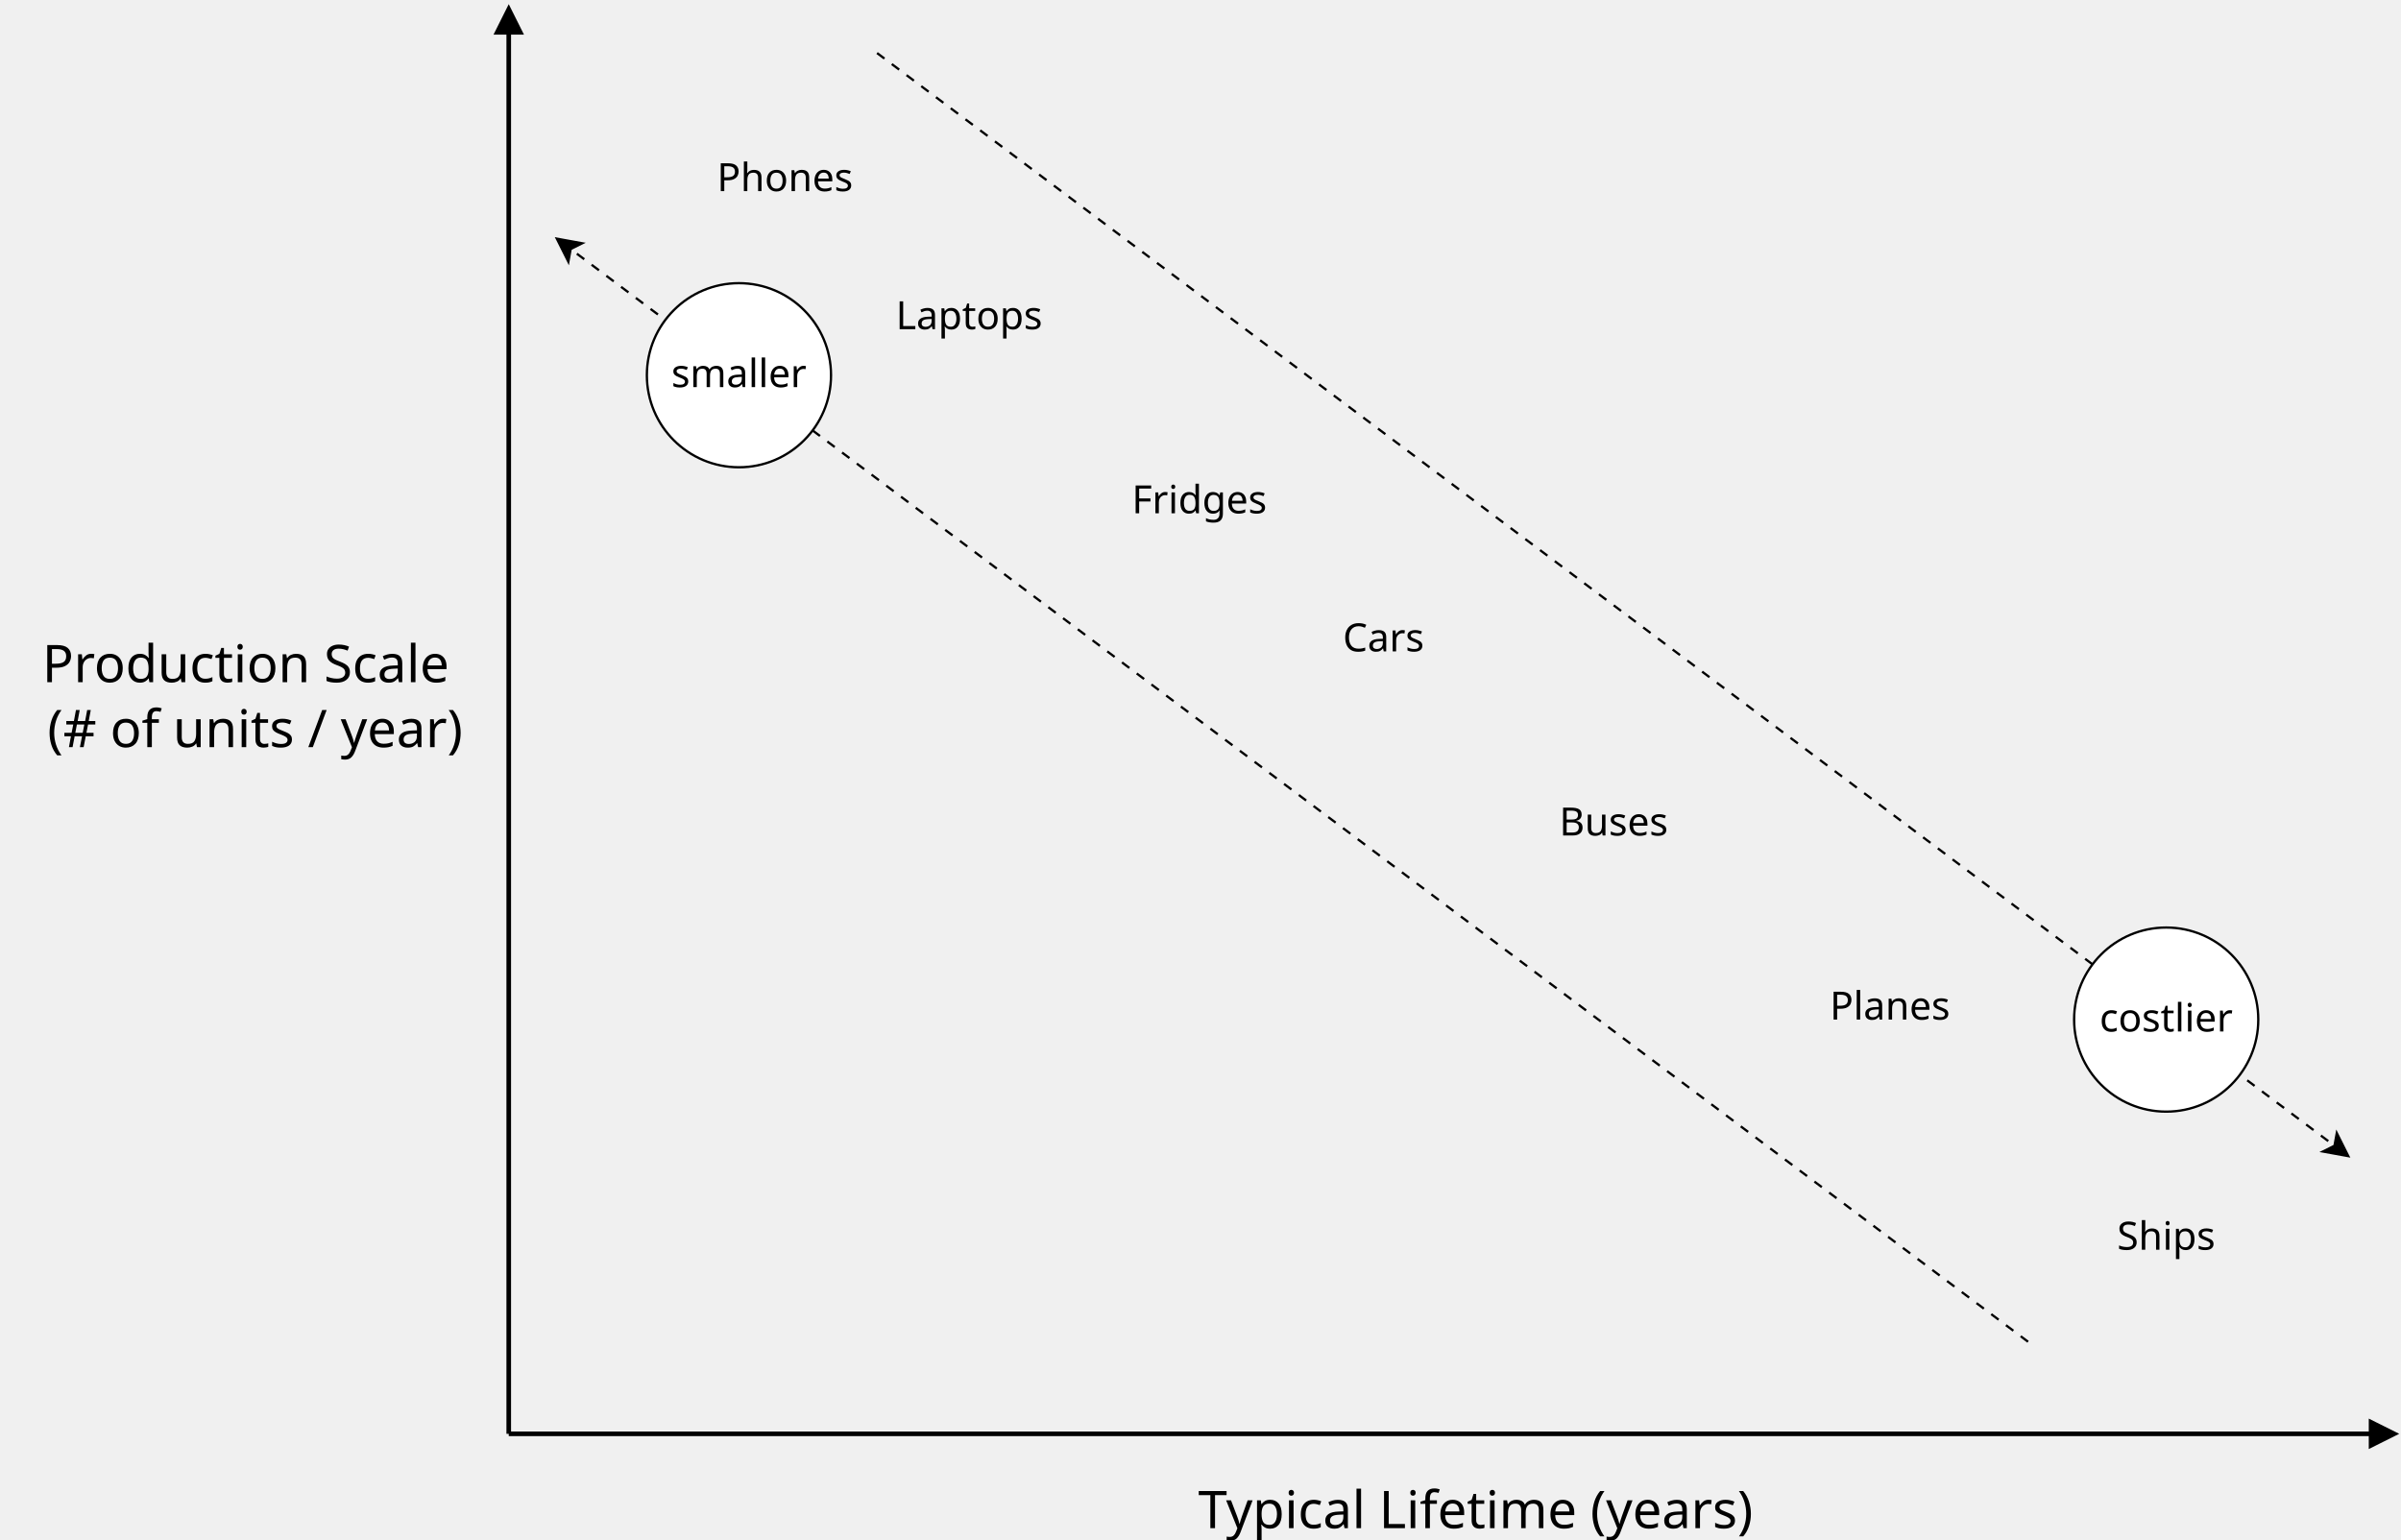
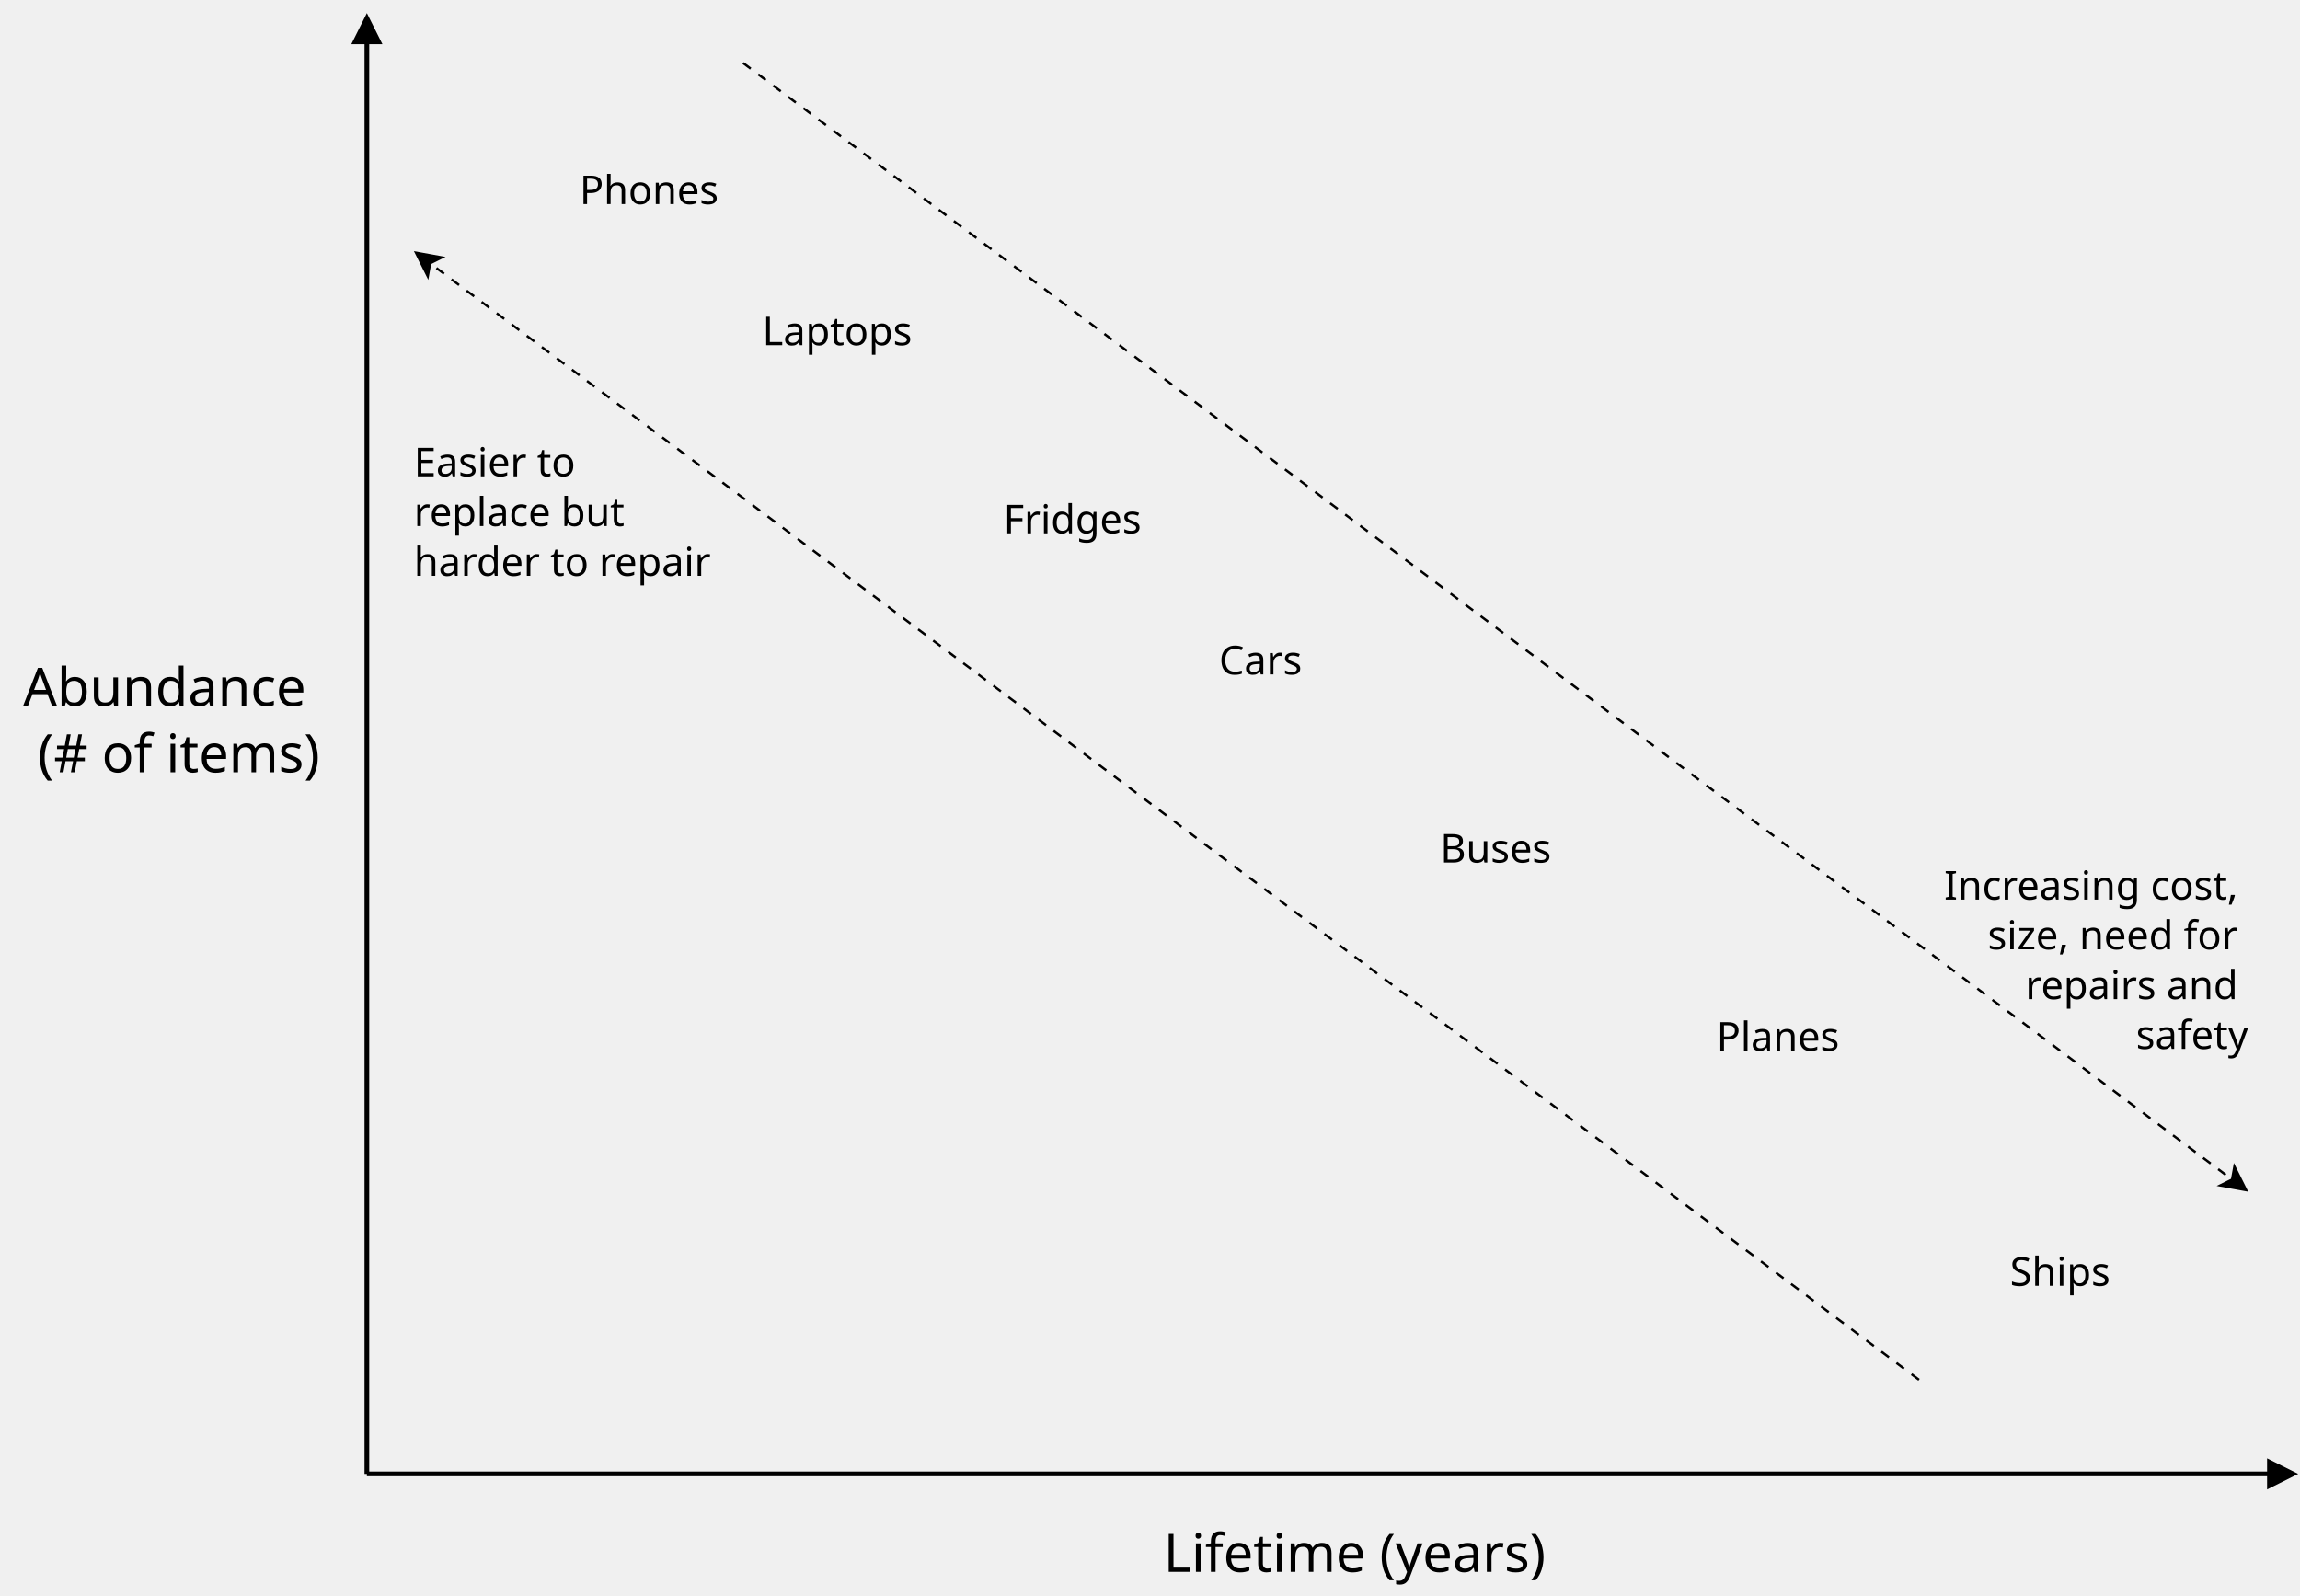
- <svg xmlns="http://www.w3.org/2000/svg" width="53cm" height="34cm" viewBox="-161 157 1043 669">
+ <svg xmlns="http://www.w3.org/2000/svg" width="49cm" height="34cm" viewBox="-96 157 978 671">
  <g>
    <line style="fill: none; fill-opacity:0; stroke-width: 1; stroke-dasharray: 4; stroke: #000000" x1="220" y1="180" x2="853.106" y2="654.829" />
    <polygon style="fill: #000000" points="859.106,659.329 848.106,657.329 853.106,654.829 854.106,649.329 " />
    <polygon style="fill: none; fill-opacity:0; stroke-width: 1; stroke: #000000" points="859.106,659.329 848.106,657.329 853.106,654.829 854.106,649.329 " />
  </g>
-   <text font-size="22.577" style="fill: #000000;text-anchor:middle;font-family:sans-serif;font-style:normal;font-weight:normal" x="480" y="821">
-     <tspan x="480" y="821">Typical Lifetime (years)</tspan>
+   <text font-size="22.578" style="fill: #000000;text-anchor:middle;font-family:sans-serif;font-style:normal;font-weight:normal" x="480" y="821.659">
+     <tspan x="480" y="821.659">Lifetime (years)</tspan>
  </text>
-   <text font-size="22.577" style="fill: #000000;text-anchor:end;font-family:sans-serif;font-style:normal;font-weight:normal" x="40" y="453.385">
-     <tspan x="40" y="453.385">Production Scale</tspan>
-     <tspan x="40" y="481.607">(# of units / year)</tspan>
+   <text font-size="22.578" style="fill: #000000;text-anchor:end;font-family:sans-serif;font-style:normal;font-weight:normal" x="40" y="453.385">
+     <tspan x="40" y="453.385">Abundance</tspan>
+     <tspan x="40" y="481.607">(# of items)</tspan>
  </text>
  <g>
    <line style="fill: none; fill-opacity:0; stroke-width: 2; stroke: #000000" x1="60" y1="780" x2="869" y2="780" />
    <polygon style="fill: #000000" points="869,785 879,780 869,775 " />
    <polygon style="fill: none; fill-opacity:0; stroke-width: 2; stroke: #000000" points="869,785 879,780 869,775 " />
  </g>
  <g>
    <line style="fill: none; fill-opacity:0; stroke-width: 2; stroke: #000000" x1="60" y1="780" x2="60" y2="171" />
    <polygon style="fill: #000000" points="65,171 60,161 55,171 " />
    <polygon style="fill: none; fill-opacity:0; stroke-width: 2; stroke: #000000" points="65,171 60,161 55,171 " />
  </g>
  <text font-size="16.933" style="fill: #000000;text-anchor:middle;font-family:sans-serif;font-style:normal;font-weight:normal" x="180" y="240">
    <tspan x="180" y="240">Phones</tspan>
  </text>
  <text font-size="16.933" style="fill: #000000;text-anchor:middle;font-family:sans-serif;font-style:normal;font-weight:normal" x="260" y="300">
    <tspan x="260" y="300">Laptops</tspan>
  </text>
  <text font-size="16.933" style="fill: #000000;text-anchor:middle;font-family:sans-serif;font-style:normal;font-weight:normal" x="440" y="440">
    <tspan x="440" y="440">Cars</tspan>
  </text>
  <text font-size="16.933" style="fill: #000000;text-anchor:middle;font-family:sans-serif;font-style:normal;font-weight:normal" x="540" y="520">
    <tspan x="540" y="520">Buses</tspan>
  </text>
  <text font-size="16.933" style="fill: #000000;text-anchor:middle;font-family:sans-serif;font-style:normal;font-weight:normal" x="660" y="600">
    <tspan x="660" y="600">Planes</tspan>
  </text>
  <text font-size="16.933" style="fill: #000000;text-anchor:middle;font-family:sans-serif;font-style:normal;font-weight:normal" x="780" y="700">
    <tspan x="780" y="700">Ships</tspan>
  </text>
  <text font-size="16.933" style="fill: #000000;text-anchor:middle;font-family:sans-serif;font-style:normal;font-weight:normal" x="360" y="380">
    <tspan x="360" y="380">Fridges</tspan>
  </text>
  <g>
-     <ellipse style="fill: #ffffff" cx="780" cy="600" rx="40" ry="40" />
-     <ellipse style="fill: none; fill-opacity:0; stroke-width: 1; stroke: #000000" cx="780" cy="600" rx="40" ry="40" />
-     <text font-size="16.933" style="fill: #000000;text-anchor:middle;font-family:sans-serif;font-style:normal;font-weight:normal" x="780" y="605.167">
-       <tspan x="780" y="605.167">costlier</tspan>
-     </text>
-   </g>
-   <g>
    <line style="fill: none; fill-opacity:0; stroke-width: 1; stroke-dasharray: 4; stroke: #000000" x1="720" y1="740" x2="86.894" y2="265.171" />
    <polygon style="fill: #000000" points="80.894,260.671 91.894,262.671 86.894,265.171 85.894,270.671 " />
    <polygon style="fill: none; fill-opacity:0; stroke-width: 1; stroke: #000000" points="80.894,260.671 91.894,262.671 86.894,265.171 85.894,270.671 " />
  </g>
-   <g>
-     <ellipse style="fill: #ffffff" cx="160" cy="320" rx="40" ry="40" />
-     <ellipse style="fill: none; fill-opacity:0; stroke-width: 1; stroke: #000000" cx="160" cy="320" rx="40" ry="40" />
-     <text font-size="16.933" style="fill: #000000;text-anchor:middle;font-family:sans-serif;font-style:normal;font-weight:normal" x="160" y="325.167">
-       <tspan x="160" y="325.167">smaller</tspan>
-     </text>
-   </g>
+   <text font-size="16.933" style="fill: #000000;text-anchor:end;font-family:sans-serif;font-style:normal;font-weight:normal" x="860" y="535.75">
+     <tspan x="860" y="535.75">Increasing cost,</tspan>
+     <tspan x="860" y="556.917">size, need for</tspan>
+     <tspan x="860" y="578.083">repairs and</tspan>
+     <tspan x="860" y="599.25">safety</tspan>
+   </text>
+   <text font-size="16.933" style="fill: #000000;text-anchor:start;font-family:sans-serif;font-style:normal;font-weight:normal" x="80" y="355.75">
+     <tspan x="80" y="355.75">Easier to</tspan>
+     <tspan x="80" y="376.917">replace but</tspan>
+     <tspan x="80" y="398.083">harder to repair </tspan>
+   </text>
</svg>
